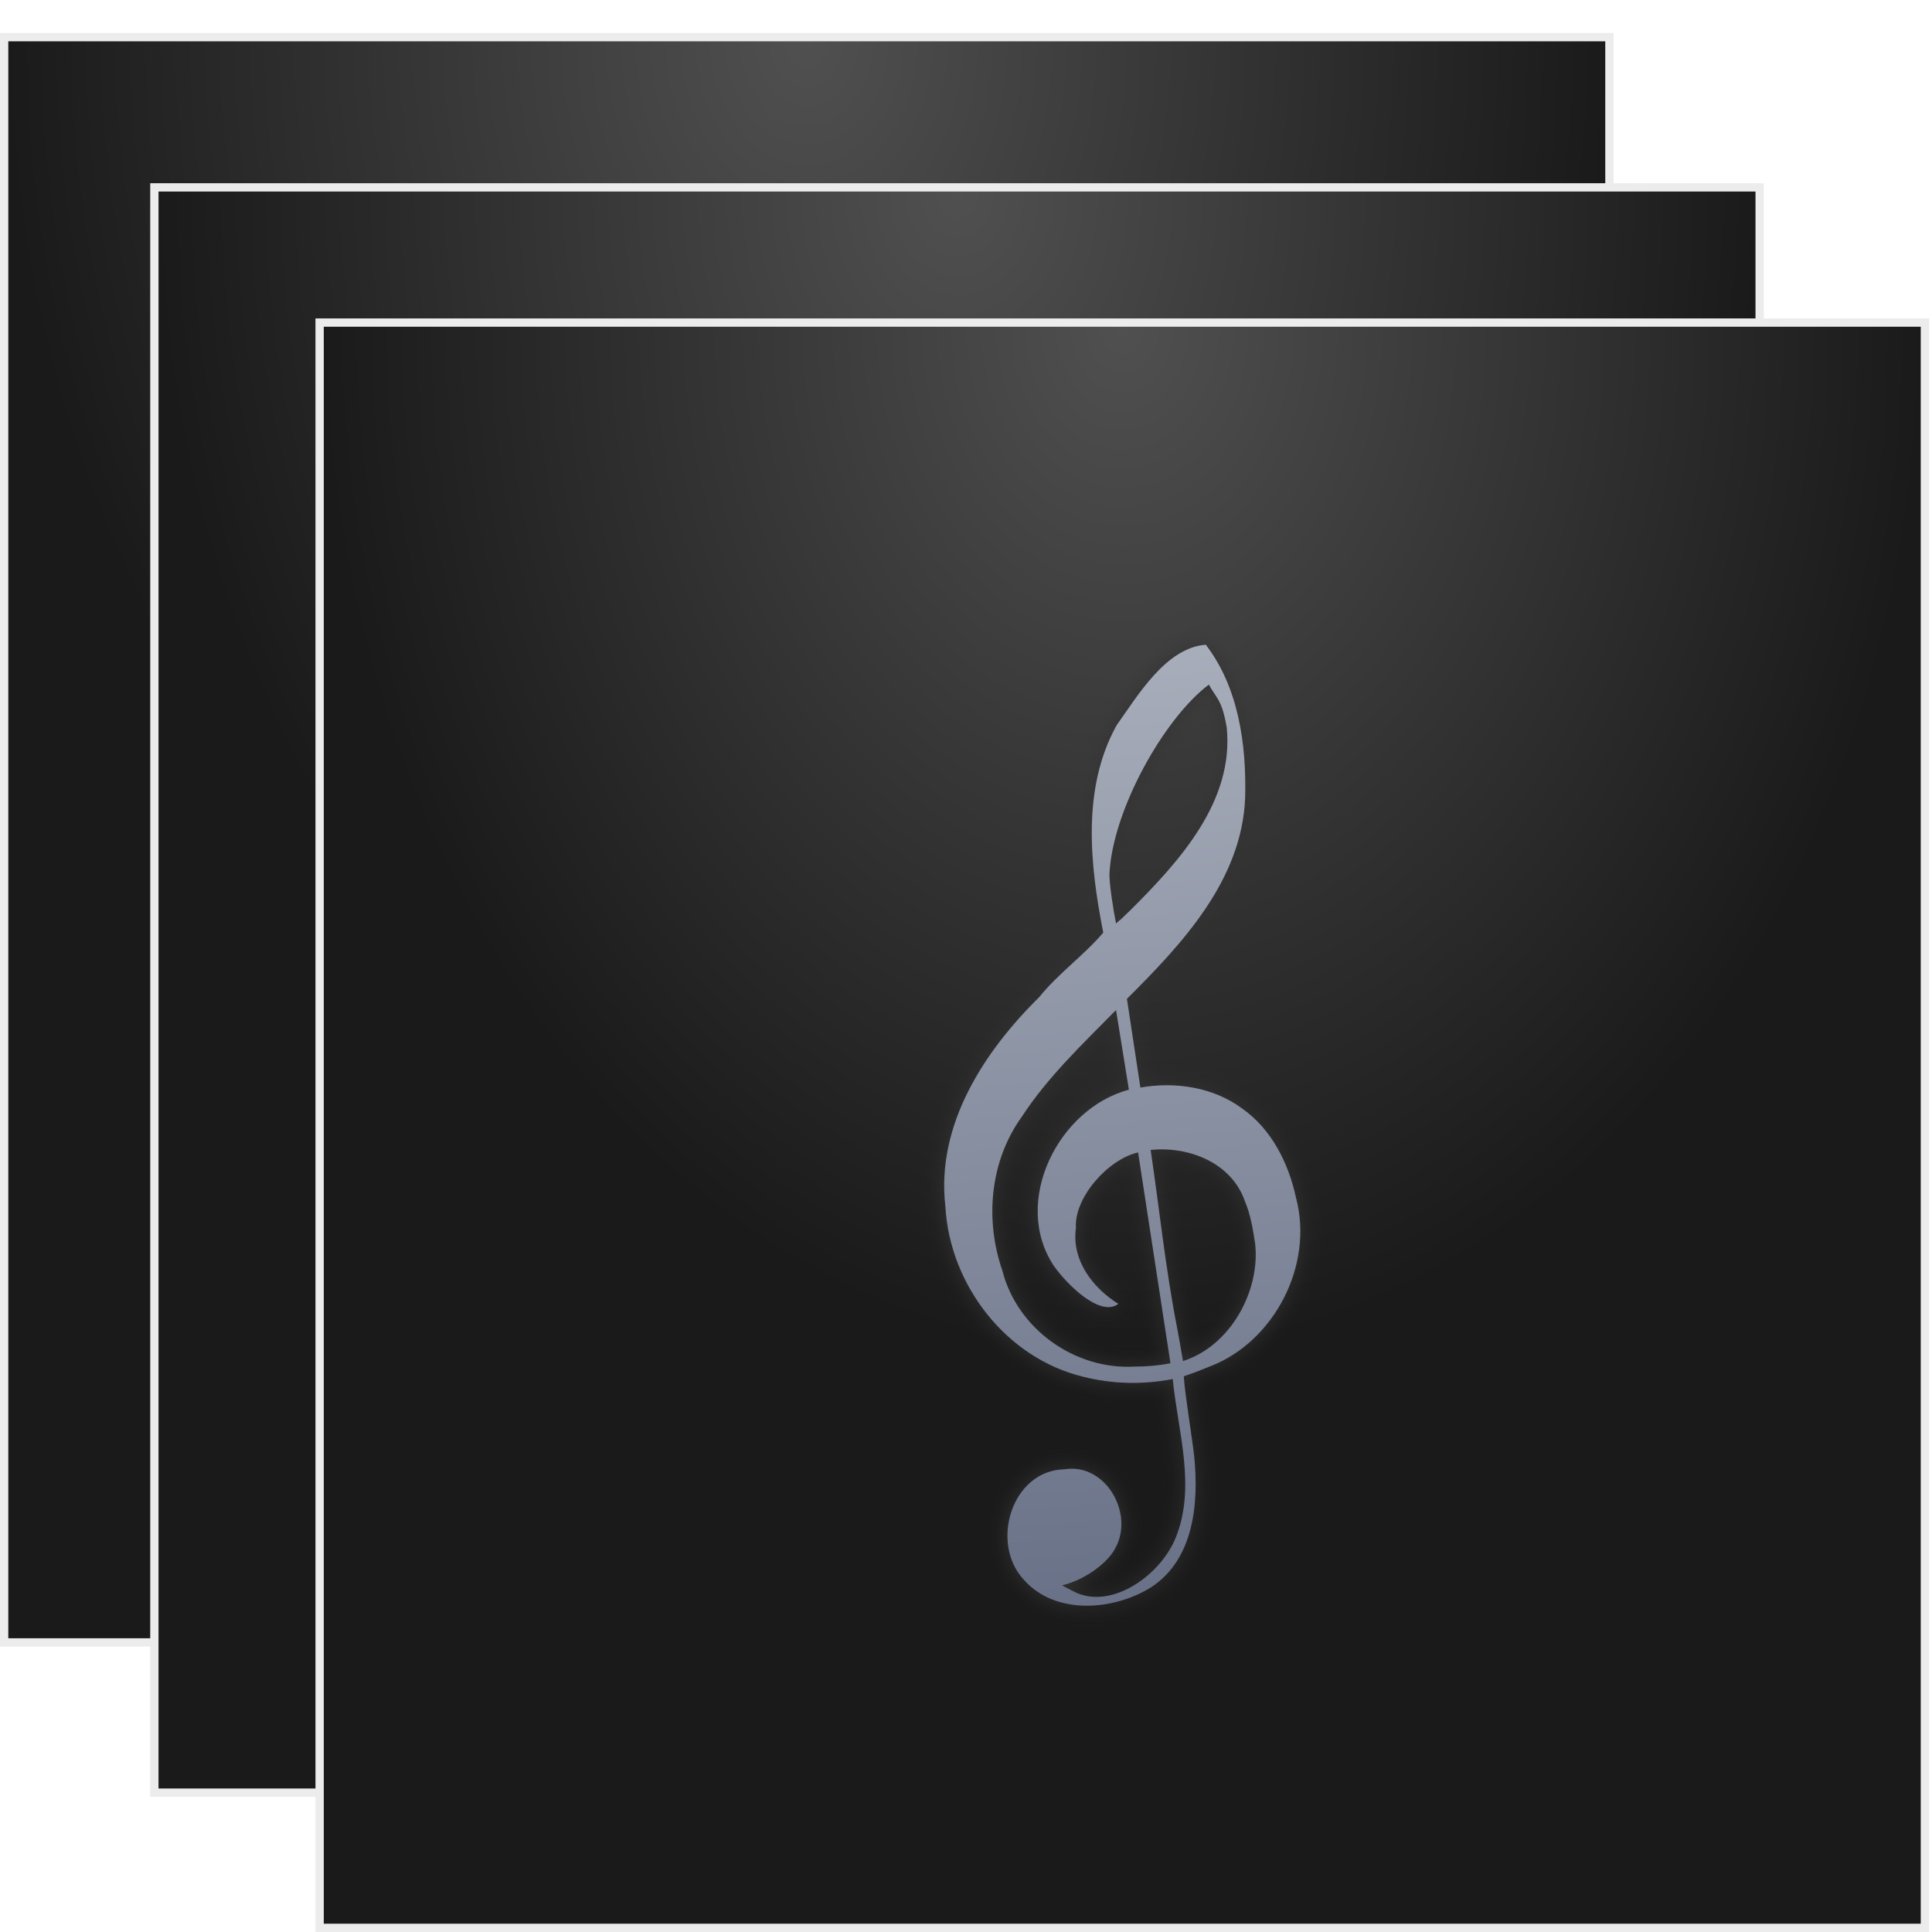
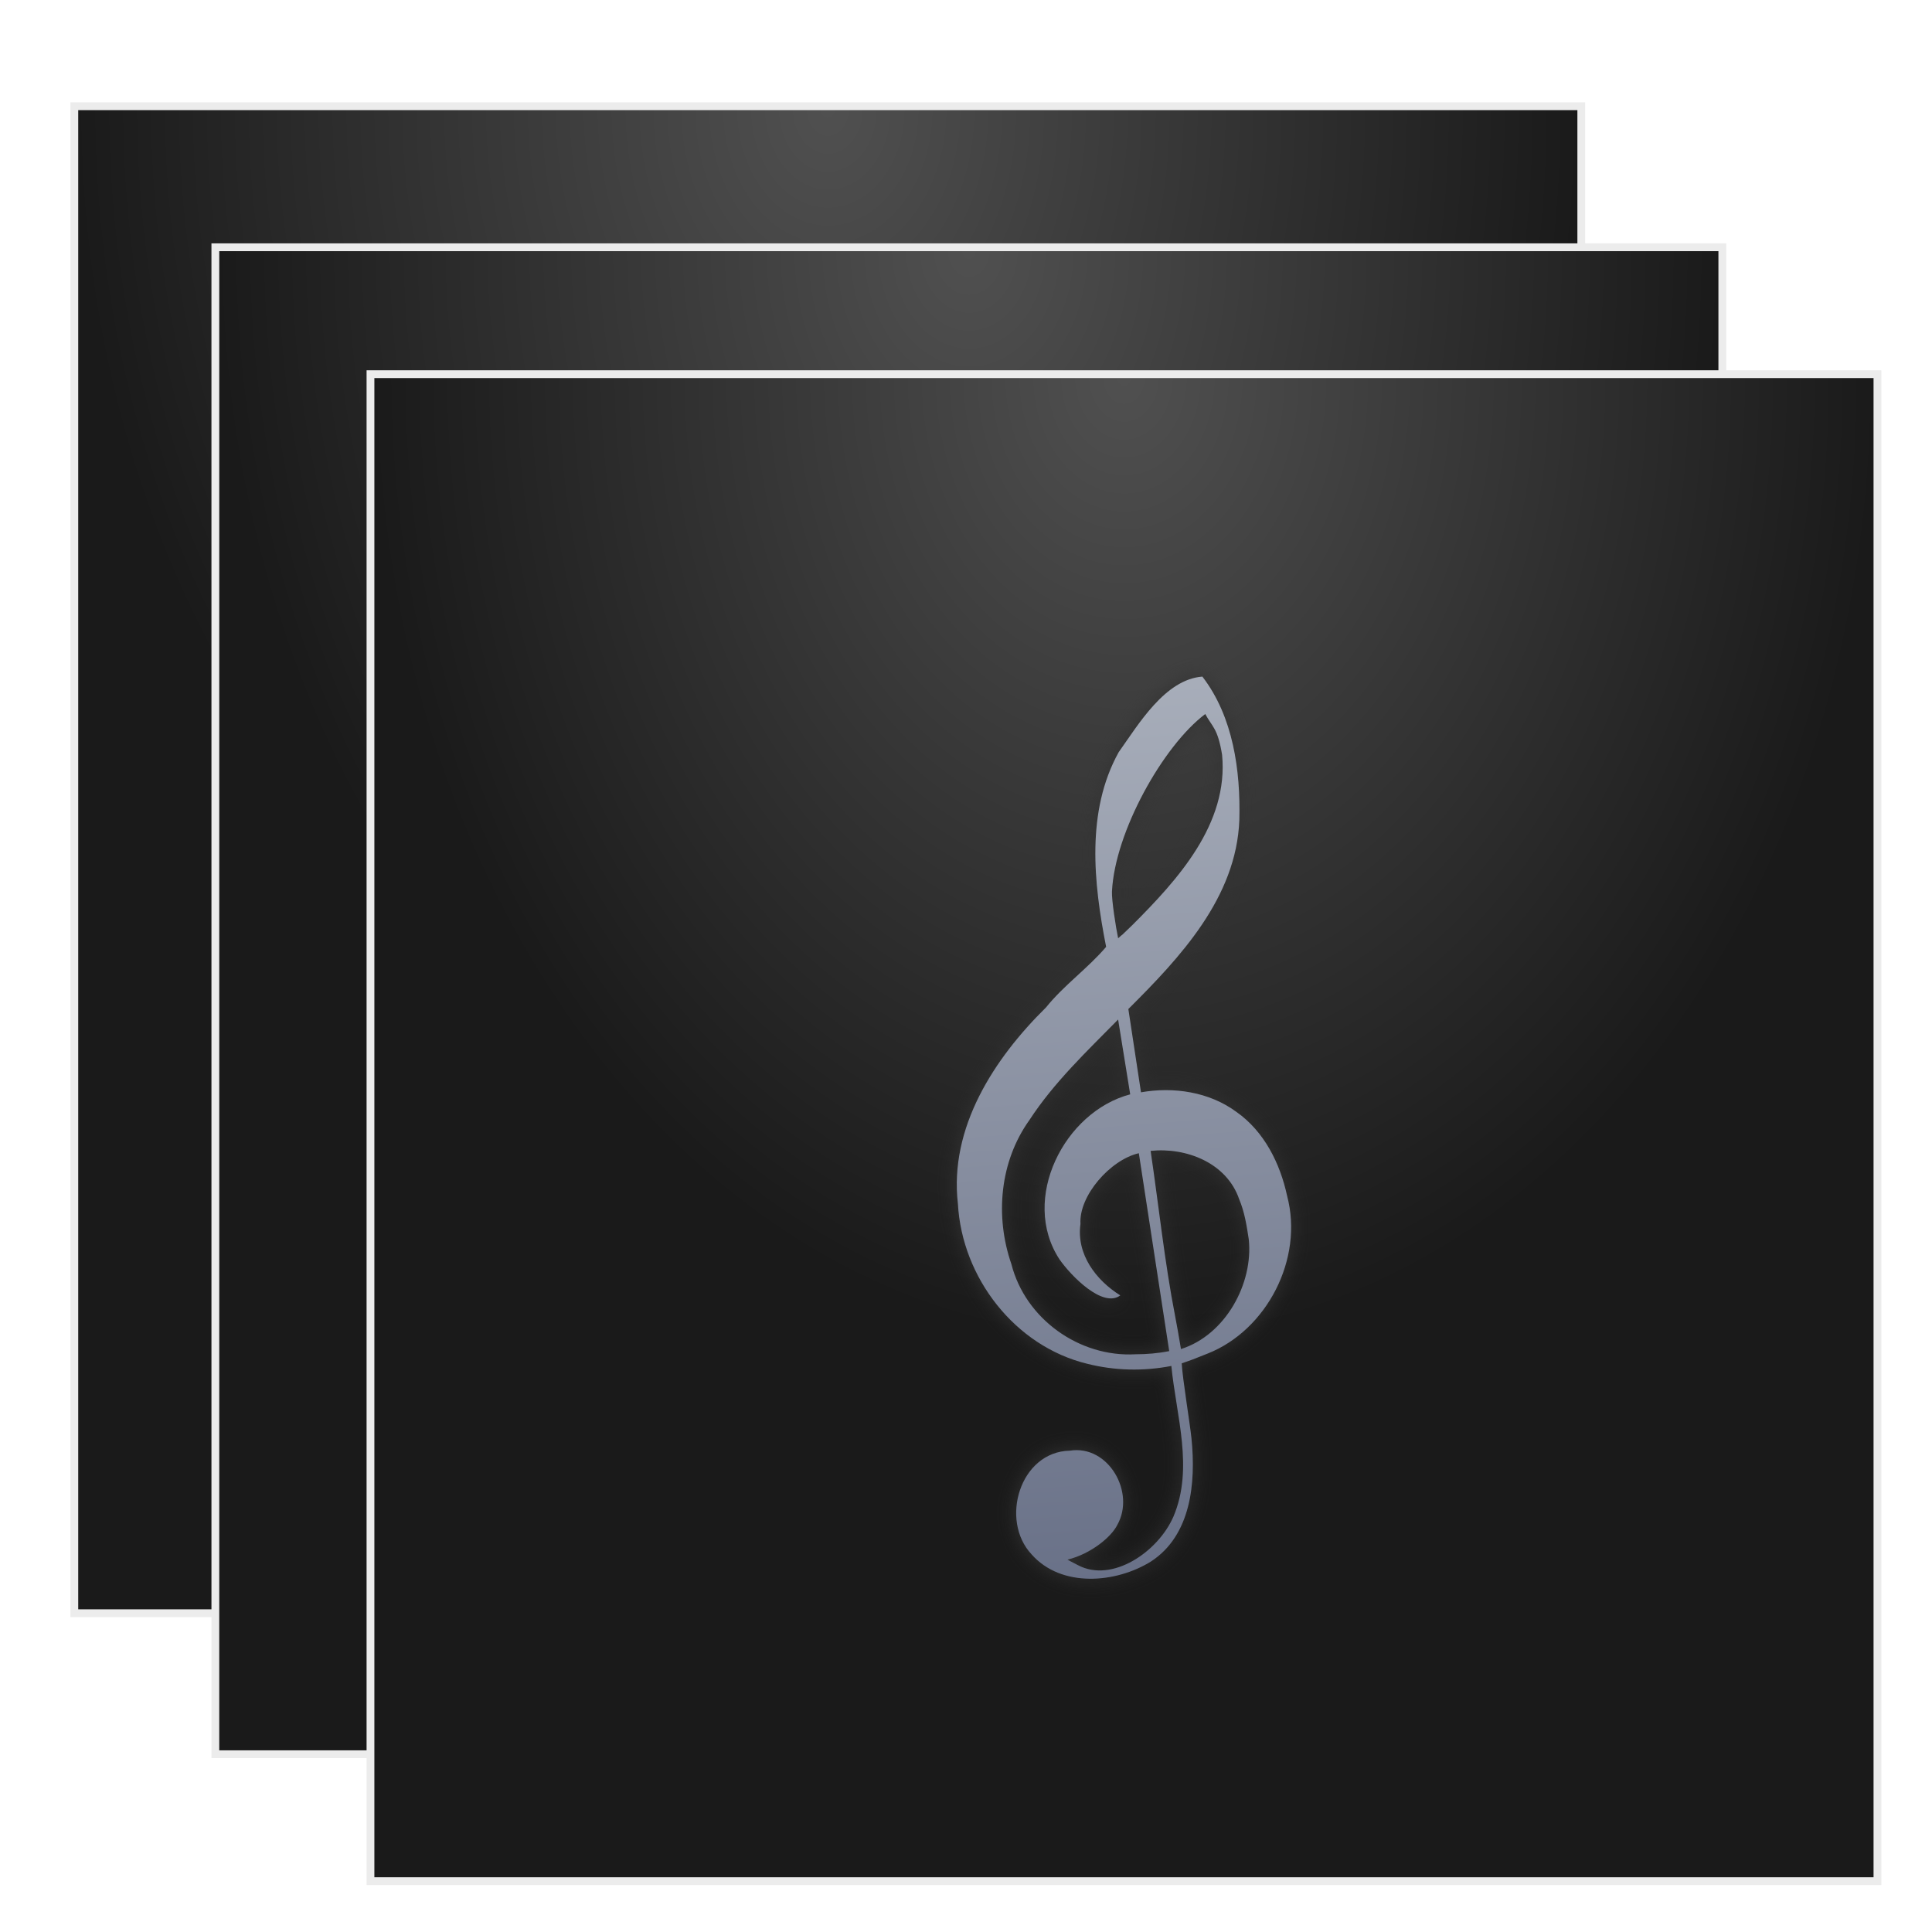
<svg xmlns="http://www.w3.org/2000/svg" xmlns:xlink="http://www.w3.org/1999/xlink" width="64" height="64" id="svg2" version="1.1">
  <defs id="defs4">
    <linearGradient id="linearGradient4844">
      <stop style="stop-color:#e1e1e1;stop-opacity:0.898;" offset="0" id="stop4846" />
      <stop style="stop-color:#bcbcbc;stop-opacity:1;" offset="1" id="stop4848" />
    </linearGradient>
    <filter color-interpolation-filters="sRGB" id="filter7081">
      <feGaussianBlur id="feGaussianBlur7083" stdDeviation="1.041" />
    </filter>
    <linearGradient id="linearGradient6996">
      <stop id="stop6998" offset="0" style="stop-color:#505050;stop-opacity:1;" />
      <stop id="stop7000" offset="1" style="stop-color:#1a1a1a;stop-opacity:1;" />
    </linearGradient>
    <linearGradient id="linearGradient7055">
      <stop id="stop7057" offset="0" style="stop-color:#a9afbb;stop-opacity:1" />
      <stop id="stop7059" offset="1" style="stop-color:#676f86;stop-opacity:1" />
    </linearGradient>
    <radialGradient xlink:href="#linearGradient6996" id="radialGradient5058" gradientUnits="userSpaceOnUse" gradientTransform="matrix(1.035526,-0.00581398,0.00769919,1.331412,3.608468,-91.40334)" cx="-61.071" cy="258.428" fx="-61.071" fy="258.428" r="96.071" />
    <linearGradient xlink:href="#linearGradient7055" id="linearGradient5060" gradientUnits="userSpaceOnUse" gradientTransform="matrix(0.7118574,0,0,0.7154789,-14.1687,98.76255)" x1="-73.506" y1="268.434" x2="-60.065" y2="442.719" />
    <radialGradient xlink:href="#linearGradient6996" id="radialGradient5062" gradientUnits="userSpaceOnUse" gradientTransform="matrix(1.035526,-0.00581398,0.00769919,1.331412,3.608468,-91.40334)" cx="-61.071" cy="258.428" fx="-61.071" fy="258.428" r="96.071" />
    <linearGradient xlink:href="#linearGradient7055" id="linearGradient5064" gradientUnits="userSpaceOnUse" gradientTransform="matrix(0.7118574,0,0,0.7154789,-14.1687,98.76255)" x1="-73.506" y1="268.434" x2="-60.065" y2="442.719" />
    <radialGradient xlink:href="#linearGradient6996" id="radialGradient5066" gradientUnits="userSpaceOnUse" gradientTransform="matrix(1.035526,-0.00581398,0.00769919,1.331412,3.608468,-91.40334)" cx="-61.071" cy="258.428" fx="-61.071" fy="258.428" r="96.071" />
    <linearGradient xlink:href="#linearGradient7055" id="linearGradient5068" gradientUnits="userSpaceOnUse" gradientTransform="matrix(0.7118574,0,0,0.7154789,-14.1687,98.76255)" x1="-73.506" y1="268.434" x2="-60.065" y2="442.719" />
    <linearGradient gradientUnits="userSpaceOnUse" y2="191.694" x2="510.574" y1="165.034" x1="511.136" id="linearGradient5061" xlink:href="#linearGradient5055" />
    <radialGradient r="32" fy="52.429" fx="399.848" cy="52.429" cx="399.848" gradientTransform="matrix(0.6427743,-0.06939753,0.05814497,0.5381484,150.6076,171.6124)" gradientUnits="userSpaceOnUse" id="radialGradient4545" xlink:href="#linearGradient5063" />
    <radialGradient r="32" fy="52.429" fx="399.848" cy="52.429" cx="399.848" gradientTransform="matrix(1.134308,-0.122512,0.1026088,0.9500286,-78.14196,319.0847)" gradientUnits="userSpaceOnUse" id="radialGradient5656" xlink:href="#linearGradient4776" />
    <radialGradient r="32" fy="66.449" fx="407.04" cy="66.449" cx="407.04" gradientTransform="matrix(-0.4923011,0.06425495,0.06592276,0.5045208,262.0171,320.4408)" gradientUnits="userSpaceOnUse" id="radialGradient5556" xlink:href="#linearGradient5511" />
    <radialGradient r="32" fy="66.449" fx="407.04" cy="66.449" cx="407.04" gradientTransform="matrix(0.4923011,0.06425495,-0.06592276,0.5045208,-19.82823,320.4408)" gradientUnits="userSpaceOnUse" id="radialGradient5552" xlink:href="#linearGradient5511" />
    <radialGradient r="32" fy="66.449" fx="407.04" cy="66.449" cx="407.04" gradientTransform="matrix(0.8687383,0.1134501,-0.1163305,0.8907945,-224.6498,274.9469)" gradientUnits="userSpaceOnUse" id="radialGradient5509" xlink:href="#linearGradient5511" />
    <linearGradient y2="524.791" x2="665.714" y1="469.076" x1="666.429" gradientTransform="matrix(0.9991287,0,0,0.7098214,0.3908679,596.7964)" gradientUnits="userSpaceOnUse" id="linearGradient5328" xlink:href="#linearGradient5070" />
    <linearGradient gradientTransform="translate(0,-28)" gradientUnits="userSpaceOnUse" y2="458.791" x2="98.634" y1="623.076" x1="98.434" id="linearGradient5324" xlink:href="#linearGradient5318" />
    <linearGradient gradientTransform="translate(0,-28)" gradientUnits="userSpaceOnUse" y2="475.871" x2="548.651" y1="613.076" x1="555.614" id="linearGradient5316" xlink:href="#linearGradient5310" />
    <linearGradient gradientTransform="translate(-140,-20)" gradientUnits="userSpaceOnUse" y2="444.505" x2="783.537" y1="997.362" x1="782.177" id="linearGradient5308" xlink:href="#linearGradient5302" />
    <linearGradient gradientTransform="translate(-40,-28)" gradientUnits="userSpaceOnUse" y2="474.442" x2="667.243" y1="613.076" x1="658.471" id="linearGradient5268" xlink:href="#linearGradient5262" />
    <linearGradient gradientTransform="translate(0,-28)" gradientUnits="userSpaceOnUse" y2="453.076" x2="131.447" y1="977.362" x1="117.05" id="linearGradient5260" xlink:href="#linearGradient5254" />
    <linearGradient gradientTransform="translate(0,-28)" gradientUnits="userSpaceOnUse" y2="461.648" x2="160.063" y1="621.648" x1="164.149" id="linearGradient5242" xlink:href="#linearGradient5236" />
    <linearGradient y2="524.791" x2="665.714" y1="469.076" x1="666.429" gradientTransform="matrix(0.2763661,0,0,0.7098214,-52.23103,596.7964)" gradientUnits="userSpaceOnUse" id="linearGradient5226" xlink:href="#linearGradient5070" />
    <linearGradient gradientTransform="matrix(1,0,0,0.6875,0,608.4346)" gradientUnits="userSpaceOnUse" y2="524.791" x2="665.714" y1="469.076" x1="666.429" id="linearGradient5076-0" xlink:href="#linearGradient5070" />
    <radialGradient gradientUnits="userSpaceOnUse" gradientTransform="matrix(1,0,0,0.1232909,0,421.5136)" r="530.821" fy="480.791" fx="505.706" cy="480.791" cx="505.706" id="radialGradient5062-9" xlink:href="#linearGradient5056" />
    <radialGradient gradientUnits="userSpaceOnUse" gradientTransform="matrix(0.9983287,0,0,0.7493036,-2.852368,380.558)" r="512.857" fy="-131.049" fx="515.714" cy="-131.049" cx="515.714" id="radialGradient4678" xlink:href="#linearGradient4672" />
    <linearGradient id="linearGradient4672">
      <stop id="stop4674" offset="0" style="stop-color:#dddddd;stop-opacity:1;" />
      <stop id="stop4676" offset="1" style="stop-color:#f9f9f9;stop-opacity:1;" />
    </linearGradient>
    <linearGradient id="linearGradient4776">
      <stop id="stop4778" offset="0" style="stop-color:#595959;stop-opacity:1;" />
      <stop id="stop4780" offset="1" style="stop-color:#434343;stop-opacity:1;" />
    </linearGradient>
    <linearGradient id="linearGradient4786">
      <stop style="stop-color:#595959;stop-opacity:1;" offset="0" id="stop4788" />
      <stop style="stop-color:#333333;stop-opacity:0;" offset="1" id="stop4790" />
    </linearGradient>
    <linearGradient id="linearGradient5056">
      <stop id="stop5058" offset="0" style="stop-color:#393939;stop-opacity:1;" />
      <stop id="stop5060" offset="1" style="stop-color:#393939;stop-opacity:0;" />
    </linearGradient>
    <linearGradient id="linearGradient5070">
      <stop id="stop5072" offset="0" style="stop-color:#ececec;stop-opacity:1;" />
      <stop id="stop5074" offset="1" style="stop-color:#cacaca;stop-opacity:1" />
    </linearGradient>
    <linearGradient id="linearGradient5236">
      <stop id="stop5238" offset="0" style="stop-color:#ffffff;stop-opacity:1;" />
      <stop id="stop5240" offset="1" style="stop-color:#ffffff;stop-opacity:0" />
    </linearGradient>
    <linearGradient id="linearGradient5254">
      <stop id="stop5256" offset="0" style="stop-color:#cccccc;stop-opacity:1;" />
      <stop id="stop5258" offset="1" style="stop-color:#cccccc;stop-opacity:0;" />
    </linearGradient>
    <linearGradient id="linearGradient5262">
      <stop id="stop5264" offset="0" style="stop-color:#ffffff;stop-opacity:1;" />
      <stop id="stop5266" offset="1" style="stop-color:#ffffff;stop-opacity:0;" />
    </linearGradient>
    <linearGradient id="linearGradient5302">
      <stop id="stop5304" offset="0" style="stop-color:#e6e6e6;stop-opacity:1;" />
      <stop id="stop5306" offset="1" style="stop-color:#e6e6e6;stop-opacity:0;" />
    </linearGradient>
    <linearGradient id="linearGradient5310">
      <stop id="stop5312" offset="0" style="stop-color:#1a1a1a;stop-opacity:1;" />
      <stop id="stop5314" offset="1" style="stop-color:#1a1a1a;stop-opacity:0;" />
    </linearGradient>
    <linearGradient id="linearGradient5318">
      <stop id="stop5320" offset="0" style="stop-color:#1a1a1a;stop-opacity:1;" />
      <stop id="stop5322" offset="1" style="stop-color:#1a1a1a;stop-opacity:0;" />
    </linearGradient>
    <linearGradient id="linearGradient5511">
      <stop style="stop-color:#868686;stop-opacity:1" offset="0" id="stop5513" />
      <stop style="stop-color:#666666;stop-opacity:1;" offset="1" id="stop5515" />
    </linearGradient>
    <linearGradient id="linearGradient5055">
      <stop id="stop5057" offset="0" style="stop-color:#599ed4;stop-opacity:1" />
      <stop id="stop5059" offset="1" style="stop-color:#1a4865;stop-opacity:1" />
    </linearGradient>
    <linearGradient id="linearGradient5063">
      <stop style="stop-color:#599ed4;stop-opacity:1" offset="0" id="stop5065" />
      <stop style="stop-color:#1a4865;stop-opacity:1" offset="1" id="stop5067" />
    </linearGradient>
    <linearGradient xlink:href="#linearGradient5055" id="linearGradient6496" gradientUnits="userSpaceOnUse" x1="511.136" y1="165.034" x2="510.574" y2="191.694" gradientTransform="translate(227.0832,658.3772)" />
-     <radialGradient xlink:href="#linearGradient6996" id="radialGradient4041" gradientUnits="userSpaceOnUse" gradientTransform="matrix(1.035526,-0.00581398,0.00769919,1.331412,3.608468,-91.40334)" cx="-61.071" cy="258.428" fx="-61.071" fy="258.428" r="96.071" />
-     <linearGradient xlink:href="#linearGradient7055" id="linearGradient4043" gradientUnits="userSpaceOnUse" gradientTransform="matrix(0.7118574,0,0,0.7154789,-14.1687,98.76255)" x1="-73.506" y1="268.434" x2="-60.065" y2="442.719" />
    <radialGradient xlink:href="#linearGradient6996" id="radialGradient4045" gradientUnits="userSpaceOnUse" gradientTransform="matrix(1.035526,-0.00581398,0.00769919,1.331412,3.608468,-91.40334)" cx="-61.071" cy="258.428" fx="-61.071" fy="258.428" r="96.071" />
    <linearGradient xlink:href="#linearGradient7055" id="linearGradient4047" gradientUnits="userSpaceOnUse" gradientTransform="matrix(0.7118574,0,0,0.7154789,-14.1687,98.76255)" x1="-73.506" y1="268.434" x2="-60.065" y2="442.719" />
    <radialGradient xlink:href="#linearGradient6996" id="radialGradient4049" gradientUnits="userSpaceOnUse" gradientTransform="matrix(1.035526,-0.00581398,0.00769919,1.331412,3.608468,-91.40334)" cx="-61.071" cy="258.428" fx="-61.071" fy="258.428" r="96.071" />
    <linearGradient xlink:href="#linearGradient7055" id="linearGradient4051" gradientUnits="userSpaceOnUse" gradientTransform="matrix(0.7118574,0,0,0.7154789,-14.1687,98.76255)" x1="-73.506" y1="268.434" x2="-60.065" y2="442.719" />
+     <radialGradient xlink:href="#linearGradient6996" id="radialGradient3111" gradientUnits="userSpaceOnUse" gradientTransform="matrix(1.035526,-0.00581398,0.00769919,1.331412,3.608468,-91.40334)" cx="-61.071" cy="258.428" fx="-61.071" fy="258.428" r="96.071" />
+     <linearGradient xlink:href="#linearGradient7055" id="linearGradient3113" gradientUnits="userSpaceOnUse" gradientTransform="matrix(0.7118574,0,0,0.7154789,-14.1687,98.76255)" x1="-73.506" y1="268.434" x2="-60.065" y2="442.719" />
  </defs>
  <g id="layer1" transform="translate(24.77028,-19.0928)">
-     <g id="g4027" transform="matrix(1.041859,0,0,1.041859,1.034988,-3.477044)">
-       <g id="layer1-3" transform="matrix(0.2565191,0,0,0.2565191,15.66992,-41.96824)">
-         <rect style="fill:url(#radialGradient4041);fill-opacity:1;stroke:#ececec;stroke-width:1.028" id="rect6486" width="198.972" height="198.972" x="-157.129" y="252.662" />
-         <path style="fill:#333333;fill-opacity:1;filter:url(#filter7081)" d="m -50.018,310.732 c 0.755,7.754 -5.01,14.029 -10.113,19.101 -2.319,2.225 -0.384,0.368 -1.596,1.474 -0.253,-1.19 -0.741,-4.295 -0.695,-5.234 0.324,-6.681 5.754,-16.338 10.511,-19.9 0.766,1.43 1.398,1.545 1.894,4.559 z m 1.615,40.036 c -3.057,-2.247 -7.07,-2.836 -10.749,-2.195 -0.475,-3.112 -0.949,-6.224 -1.424,-9.335 5.831,-5.777 12.169,-12.48 12.503,-21.179 0.146,-5.536 -0.685,-11.586 -4.164,-16.081 -4.217,0.318 -7.191,5.347 -9.429,8.474 -3.693,6.623 -2.831,14.675 -1.414,21.817 -2.007,2.36 -4.786,4.324 -6.764,6.78 -5.844,5.726 -10.934,13.468 -9.932,22.02 0.455,8.269 6.422,15.959 14.559,17.925 3.09,0.779 6.359,0.856 9.485,0.244 0.545,5.581 2.547,11.483 0.229,16.898 -1.738,3.965 -6.914,7.452 -10.746,5.436 -1.487,-0.782 -0.282,-0.126 -1.186,-0.623 2.653,-0.638 4.96,-2.571 5.605,-3.881 2.078,-3.632 -0.992,-9.026 -5.346,-8.331 -5.61,0.116 -7.913,7.79 -4.305,11.62 3.34,3.771 9.507,3.255 13.468,0.789 4.497,-2.927 5.058,-8.788 4.544,-13.795 -0.172,-1.68 -0.998,-6.622 -1.1,-8.4 1.729,-0.616 0.519,-0.147 2.958,-1.112 6.598,-2.613 10.808,-10.563 8.914,-17.666 -0.789,-3.643 -2.589,-7.227 -5.709,-9.405 z m 1.391,14.279 c 0.531,4.94 -2.613,10.718 -7.637,12.302 -0.338,-1.972 -0.427,-2.507 -0.652,-3.656 -1.196,-6.103 -1.845,-12.371 -2.768,-18.556 4.03,-0.417 8.576,1.347 9.978,5.419 0.605,1.43 0.849,2.968 1.079,4.492 z m -12.771,12.887 c -6.31,0.351 -12.4,-3.956 -13.974,-10.12 -1.858,-5.34 -1.31,-11.484 2.035,-16.133 2.766,-4.221 6.465,-7.7 9.992,-11.267 0.454,2.796 0.908,5.592 1.362,8.388 -7.417,1.94 -12.413,11.72 -7.974,18.48 1.321,1.896 4.902,5.514 6.859,4.053 -2.733,-1.692 -4.969,-4.609 -4.488,-8.003 -0.204,-3.181 3.398,-7.219 6.576,-7.933 1.087,7.116 2.335,15.064 3.422,22.18 -1.253,0.248 -2.533,0.355 -3.81,0.355 z" id="path7063" transform="matrix(1.172065,0,0,1.178028,13.93682,-63.14798)" />
-         <path id="path7045" d="m -44.688,302.903 c 0.885,9.134 -5.872,16.526 -11.854,22.502 -2.718,2.621 -0.45,0.433 -1.871,1.736 -0.297,-1.401 -0.868,-5.059 -0.815,-6.166 0.379,-7.871 6.744,-19.247 12.319,-23.443 0.898,1.685 1.638,1.821 2.22,5.371 z m 1.892,47.163 c -3.583,-2.647 -8.286,-3.341 -12.599,-2.586 -0.556,-3.666 -1.112,-7.332 -1.669,-10.997 6.834,-6.805 14.263,-14.702 14.654,-24.949 0.171,-6.521 -0.803,-13.649 -4.88,-18.943 -4.942,0.375 -8.428,6.299 -11.051,9.982 -4.328,7.803 -3.318,17.288 -1.657,25.701 -2.353,2.781 -5.609,5.094 -7.928,7.988 -6.849,6.745 -12.815,15.866 -11.641,25.94 0.533,9.741 7.527,18.8 17.065,21.117 3.621,0.918 7.453,1.009 11.117,0.287 0.639,6.574 2.986,13.527 0.269,19.906 -2.037,4.671 -8.103,8.779 -12.594,6.404 -1.742,-0.921 -0.33,-0.148 -1.39,-0.734 3.11,-0.752 5.813,-3.028 6.57,-4.572 2.435,-4.278 -1.162,-10.633 -6.266,-9.814 -6.576,0.137 -9.275,9.177 -5.045,13.688 3.915,4.442 11.142,3.834 15.785,0.929 5.27,-3.448 5.928,-10.352 5.326,-16.251 -0.202,-1.979 -1.17,-7.801 -1.289,-9.896 2.027,-0.726 0.608,-0.173 3.467,-1.31 7.733,-3.078 12.667,-12.443 10.448,-20.811 -0.925,-4.292 -3.034,-8.513 -6.691,-11.079 z m 1.631,16.821 c 0.622,5.819 -3.063,12.626 -8.951,14.492 -0.396,-2.323 -0.501,-2.953 -0.764,-4.307 -1.402,-7.19 -2.163,-14.573 -3.244,-21.86 4.724,-0.491 10.051,1.587 11.694,6.383 0.709,1.684 0.995,3.497 1.265,5.292 z m -14.968,15.181 c -7.396,0.413 -14.534,-4.66 -16.379,-11.922 -2.177,-6.291 -1.536,-13.529 2.386,-19.005 3.242,-4.973 7.577,-9.07 11.711,-13.273 0.532,3.294 1.064,6.588 1.596,9.881 -8.694,2.285 -14.548,13.806 -9.346,21.77 1.548,2.233 5.746,6.496 8.039,4.774 -3.203,-1.994 -5.824,-5.43 -5.26,-9.427 -0.239,-3.747 3.982,-8.504 7.707,-9.345 1.274,8.383 2.736,17.746 4.011,26.129 -1.469,0.292 -2.968,0.418 -4.465,0.418 z" style="fill:url(#linearGradient4043);fill-opacity:1" />
-       </g>
-       <g transform="matrix(0.2565191,0,0,0.2565191,20.44642,-37.19173)" id="g4218">
-         <rect y="252.662" x="-157.129" height="198.972" width="198.972" id="rect4220" style="fill:url(#radialGradient4045);fill-opacity:1;stroke:#ececec;stroke-width:1.028" />
-         <path transform="matrix(1.172065,0,0,1.178028,13.93682,-63.14798)" id="path4222" d="m -50.018,310.732 c 0.755,7.754 -5.01,14.029 -10.113,19.101 -2.319,2.225 -0.384,0.368 -1.596,1.474 -0.253,-1.19 -0.741,-4.295 -0.695,-5.234 0.324,-6.681 5.754,-16.338 10.511,-19.9 0.766,1.43 1.398,1.545 1.894,4.559 z m 1.615,40.036 c -3.057,-2.247 -7.07,-2.836 -10.749,-2.195 -0.475,-3.112 -0.949,-6.224 -1.424,-9.335 5.831,-5.777 12.169,-12.48 12.503,-21.179 0.146,-5.536 -0.685,-11.586 -4.164,-16.081 -4.217,0.318 -7.191,5.347 -9.429,8.474 -3.693,6.623 -2.831,14.675 -1.414,21.817 -2.007,2.36 -4.786,4.324 -6.764,6.78 -5.844,5.726 -10.934,13.468 -9.932,22.02 0.455,8.269 6.422,15.959 14.559,17.925 3.09,0.779 6.359,0.856 9.485,0.244 0.545,5.581 2.547,11.483 0.229,16.898 -1.738,3.965 -6.914,7.452 -10.746,5.436 -1.487,-0.782 -0.282,-0.126 -1.186,-0.623 2.653,-0.638 4.96,-2.571 5.605,-3.881 2.078,-3.632 -0.992,-9.026 -5.346,-8.331 -5.61,0.116 -7.913,7.79 -4.305,11.62 3.34,3.771 9.507,3.255 13.468,0.789 4.497,-2.927 5.058,-8.788 4.544,-13.795 -0.172,-1.68 -0.998,-6.622 -1.1,-8.4 1.729,-0.616 0.519,-0.147 2.958,-1.112 6.598,-2.613 10.808,-10.563 8.914,-17.666 -0.789,-3.643 -2.589,-7.227 -5.709,-9.405 z m 1.391,14.279 c 0.531,4.94 -2.613,10.718 -7.637,12.302 -0.338,-1.972 -0.427,-2.507 -0.652,-3.656 -1.196,-6.103 -1.845,-12.371 -2.768,-18.556 4.03,-0.417 8.576,1.347 9.978,5.419 0.605,1.43 0.849,2.968 1.079,4.492 z m -12.771,12.887 c -6.31,0.351 -12.4,-3.956 -13.974,-10.12 -1.858,-5.34 -1.31,-11.484 2.035,-16.133 2.766,-4.221 6.465,-7.7 9.992,-11.267 0.454,2.796 0.908,5.592 1.362,8.388 -7.417,1.94 -12.413,11.72 -7.974,18.48 1.321,1.896 4.902,5.514 6.859,4.053 -2.733,-1.692 -4.969,-4.609 -4.488,-8.003 -0.204,-3.181 3.398,-7.219 6.576,-7.933 1.087,7.116 2.335,15.064 3.422,22.18 -1.253,0.248 -2.533,0.355 -3.81,0.355 z" style="fill:#333333;fill-opacity:1;filter:url(#filter7081)" />
-         <path style="fill:url(#linearGradient4047);fill-opacity:1" d="m -44.688,302.903 c 0.885,9.134 -5.872,16.526 -11.854,22.502 -2.718,2.621 -0.45,0.433 -1.871,1.736 -0.297,-1.401 -0.868,-5.059 -0.815,-6.166 0.379,-7.871 6.744,-19.247 12.319,-23.443 0.898,1.685 1.638,1.821 2.22,5.371 z m 1.892,47.163 c -3.583,-2.647 -8.286,-3.341 -12.599,-2.586 -0.556,-3.666 -1.112,-7.332 -1.669,-10.997 6.834,-6.805 14.263,-14.702 14.654,-24.949 0.171,-6.521 -0.803,-13.649 -4.88,-18.943 -4.942,0.375 -8.428,6.299 -11.051,9.982 -4.328,7.803 -3.318,17.288 -1.657,25.701 -2.353,2.781 -5.609,5.094 -7.928,7.988 -6.849,6.745 -12.815,15.866 -11.641,25.94 0.533,9.741 7.527,18.8 17.065,21.117 3.621,0.918 7.453,1.009 11.117,0.287 0.639,6.574 2.986,13.527 0.269,19.906 -2.037,4.671 -8.103,8.779 -12.594,6.404 -1.742,-0.921 -0.33,-0.148 -1.39,-0.734 3.11,-0.752 5.813,-3.028 6.57,-4.572 2.435,-4.278 -1.162,-10.633 -6.266,-9.814 -6.576,0.137 -9.275,9.177 -5.045,13.688 3.915,4.442 11.142,3.834 15.785,0.929 5.27,-3.448 5.928,-10.352 5.326,-16.251 -0.202,-1.979 -1.17,-7.801 -1.289,-9.896 2.027,-0.726 0.608,-0.173 3.467,-1.31 7.733,-3.078 12.667,-12.443 10.448,-20.811 -0.925,-4.292 -3.034,-8.513 -6.691,-11.079 z m 1.631,16.821 c 0.622,5.819 -3.063,12.626 -8.951,14.492 -0.396,-2.323 -0.501,-2.953 -0.764,-4.307 -1.402,-7.19 -2.163,-14.573 -3.244,-21.86 4.724,-0.491 10.051,1.587 11.694,6.383 0.709,1.684 0.995,3.497 1.265,5.292 z m -14.968,15.181 c -7.396,0.413 -14.534,-4.66 -16.379,-11.922 -2.177,-6.291 -1.536,-13.529 2.386,-19.005 3.242,-4.973 7.577,-9.07 11.711,-13.273 0.532,3.294 1.064,6.588 1.596,9.881 -8.694,2.285 -14.548,13.806 -9.346,21.77 1.548,2.233 5.746,6.496 8.039,4.774 -3.203,-1.994 -5.824,-5.43 -5.26,-9.427 -0.239,-3.747 3.982,-8.504 7.707,-9.345 1.274,8.383 2.736,17.746 4.011,26.129 -1.469,0.292 -2.968,0.418 -4.465,0.418 z" id="path4224" />
-       </g>
-       <g id="g4230" transform="matrix(0.2565191,0,0,0.2565191,25.70058,-32.89287)">
-         <rect style="fill:url(#radialGradient4049);fill-opacity:1;stroke:#ececec;stroke-width:1.028" id="rect4232" width="198.972" height="198.972" x="-157.129" y="252.662" />
-         <path style="fill:#333333;fill-opacity:1;filter:url(#filter7081)" d="m -50.018,310.732 c 0.755,7.754 -5.01,14.029 -10.113,19.101 -2.319,2.225 -0.384,0.368 -1.596,1.474 -0.253,-1.19 -0.741,-4.295 -0.695,-5.234 0.324,-6.681 5.754,-16.338 10.511,-19.9 0.766,1.43 1.398,1.545 1.894,4.559 z m 1.615,40.036 c -3.057,-2.247 -7.07,-2.836 -10.749,-2.195 -0.475,-3.112 -0.949,-6.224 -1.424,-9.335 5.831,-5.777 12.169,-12.48 12.503,-21.179 0.146,-5.536 -0.685,-11.586 -4.164,-16.081 -4.217,0.318 -7.191,5.347 -9.429,8.474 -3.693,6.623 -2.831,14.675 -1.414,21.817 -2.007,2.36 -4.786,4.324 -6.764,6.78 -5.844,5.726 -10.934,13.468 -9.932,22.02 0.455,8.269 6.422,15.959 14.559,17.925 3.09,0.779 6.359,0.856 9.485,0.244 0.545,5.581 2.547,11.483 0.229,16.898 -1.738,3.965 -6.914,7.452 -10.746,5.436 -1.487,-0.782 -0.282,-0.126 -1.186,-0.623 2.653,-0.638 4.96,-2.571 5.605,-3.881 2.078,-3.632 -0.992,-9.026 -5.346,-8.331 -5.61,0.116 -7.913,7.79 -4.305,11.62 3.34,3.771 9.507,3.255 13.468,0.789 4.497,-2.927 5.058,-8.788 4.544,-13.795 -0.172,-1.68 -0.998,-6.622 -1.1,-8.4 1.729,-0.616 0.519,-0.147 2.958,-1.112 6.598,-2.613 10.808,-10.563 8.914,-17.666 -0.789,-3.643 -2.589,-7.227 -5.709,-9.405 z m 1.391,14.279 c 0.531,4.94 -2.613,10.718 -7.637,12.302 -0.338,-1.972 -0.427,-2.507 -0.652,-3.656 -1.196,-6.103 -1.845,-12.371 -2.768,-18.556 4.03,-0.417 8.576,1.347 9.978,5.419 0.605,1.43 0.849,2.968 1.079,4.492 z m -12.771,12.887 c -6.31,0.351 -12.4,-3.956 -13.974,-10.12 -1.858,-5.34 -1.31,-11.484 2.035,-16.133 2.766,-4.221 6.465,-7.7 9.992,-11.267 0.454,2.796 0.908,5.592 1.362,8.388 -7.417,1.94 -12.413,11.72 -7.974,18.48 1.321,1.896 4.902,5.514 6.859,4.053 -2.733,-1.692 -4.969,-4.609 -4.488,-8.003 -0.204,-3.181 3.398,-7.219 6.576,-7.933 1.087,7.116 2.335,15.064 3.422,22.18 -1.253,0.248 -2.533,0.355 -3.81,0.355 z" id="path4234" transform="matrix(1.172065,0,0,1.178028,13.93682,-63.14798)" />
-         <path id="path4236" d="m -44.688,302.903 c 0.885,9.134 -5.872,16.526 -11.854,22.502 -2.718,2.621 -0.45,0.433 -1.871,1.736 -0.297,-1.401 -0.868,-5.059 -0.815,-6.166 0.379,-7.871 6.744,-19.247 12.319,-23.443 0.898,1.685 1.638,1.821 2.22,5.371 z m 1.892,47.163 c -3.583,-2.647 -8.286,-3.341 -12.599,-2.586 -0.556,-3.666 -1.112,-7.332 -1.669,-10.997 6.834,-6.805 14.263,-14.702 14.654,-24.949 0.171,-6.521 -0.803,-13.649 -4.88,-18.943 -4.942,0.375 -8.428,6.299 -11.051,9.982 -4.328,7.803 -3.318,17.288 -1.657,25.701 -2.353,2.781 -5.609,5.094 -7.928,7.988 -6.849,6.745 -12.815,15.866 -11.641,25.94 0.533,9.741 7.527,18.8 17.065,21.117 3.621,0.918 7.453,1.009 11.117,0.287 0.639,6.574 2.986,13.527 0.269,19.906 -2.037,4.671 -8.103,8.779 -12.594,6.404 -1.742,-0.921 -0.33,-0.148 -1.39,-0.734 3.11,-0.752 5.813,-3.028 6.57,-4.572 2.435,-4.278 -1.162,-10.633 -6.266,-9.814 -6.576,0.137 -9.275,9.177 -5.045,13.688 3.915,4.442 11.142,3.834 15.785,0.929 5.27,-3.448 5.928,-10.352 5.326,-16.251 -0.202,-1.979 -1.17,-7.801 -1.289,-9.896 2.027,-0.726 0.608,-0.173 3.467,-1.31 7.733,-3.078 12.667,-12.443 10.448,-20.811 -0.925,-4.292 -3.034,-8.513 -6.691,-11.079 z m 1.631,16.821 c 0.622,5.819 -3.063,12.626 -8.951,14.492 -0.396,-2.323 -0.501,-2.953 -0.764,-4.307 -1.402,-7.19 -2.163,-14.573 -3.244,-21.86 4.724,-0.491 10.051,1.587 11.694,6.383 0.709,1.684 0.995,3.497 1.265,5.292 z m -14.968,15.181 c -7.396,0.413 -14.534,-4.66 -16.379,-11.922 -2.177,-6.291 -1.536,-13.529 2.386,-19.005 3.242,-4.973 7.577,-9.07 11.711,-13.273 0.532,3.294 1.064,6.588 1.596,9.881 -8.694,2.285 -14.548,13.806 -9.346,21.77 1.548,2.233 5.746,6.496 8.039,4.774 -3.203,-1.994 -5.824,-5.43 -5.26,-9.427 -0.239,-3.747 3.982,-8.504 7.707,-9.345 1.274,8.383 2.736,17.746 4.011,26.129 -1.469,0.292 -2.968,0.418 -4.465,0.418 z" style="fill:url(#linearGradient4051);fill-opacity:1" />
-       </g>
+     <g transform="matrix(0.2508916,0,0,0.2508916,17.114,-40.77892)" id="layer1-3">
+       <rect y="252.662" x="-157.129" height="198.972" width="198.972" id="rect6486" style="fill:url(#radialGradient3111);fill-opacity:1;stroke:#ececec;stroke-width:1.028" />
+       <path transform="matrix(1.172065,0,0,1.178028,13.93682,-63.14798)" id="path7063" d="m -50.018,310.732 c 0.755,7.754 -5.01,14.029 -10.113,19.101 -2.319,2.225 -0.384,0.368 -1.596,1.474 -0.253,-1.19 -0.741,-4.295 -0.695,-5.234 0.324,-6.681 5.754,-16.338 10.511,-19.9 0.766,1.43 1.398,1.545 1.894,4.559 z m 1.615,40.036 c -3.057,-2.247 -7.07,-2.836 -10.749,-2.195 -0.475,-3.112 -0.949,-6.224 -1.424,-9.335 5.831,-5.777 12.169,-12.48 12.503,-21.179 0.146,-5.536 -0.685,-11.586 -4.164,-16.081 -4.217,0.318 -7.191,5.347 -9.429,8.474 -3.693,6.623 -2.831,14.675 -1.414,21.817 -2.007,2.36 -4.786,4.324 -6.764,6.78 -5.844,5.726 -10.934,13.468 -9.932,22.02 0.455,8.269 6.422,15.959 14.559,17.925 3.09,0.779 6.359,0.856 9.485,0.244 0.545,5.581 2.547,11.483 0.229,16.898 -1.738,3.965 -6.914,7.452 -10.746,5.436 -1.487,-0.782 -0.282,-0.126 -1.186,-0.623 2.653,-0.638 4.96,-2.571 5.605,-3.881 2.078,-3.632 -0.992,-9.026 -5.346,-8.331 -5.61,0.116 -7.913,7.79 -4.305,11.62 3.34,3.771 9.507,3.255 13.468,0.789 4.497,-2.927 5.058,-8.788 4.544,-13.795 -0.172,-1.68 -0.998,-6.622 -1.1,-8.4 1.729,-0.616 0.519,-0.147 2.958,-1.112 6.598,-2.613 10.808,-10.563 8.914,-17.666 -0.789,-3.643 -2.589,-7.227 -5.709,-9.405 z m 1.391,14.279 c 0.531,4.94 -2.613,10.718 -7.637,12.302 -0.338,-1.972 -0.427,-2.507 -0.652,-3.656 -1.196,-6.103 -1.845,-12.371 -2.768,-18.556 4.03,-0.417 8.576,1.347 9.978,5.419 0.605,1.43 0.849,2.968 1.079,4.492 z m -12.771,12.887 c -6.31,0.351 -12.4,-3.956 -13.974,-10.12 -1.858,-5.34 -1.31,-11.484 2.035,-16.133 2.766,-4.221 6.465,-7.7 9.992,-11.267 0.454,2.796 0.908,5.592 1.362,8.388 -7.417,1.94 -12.413,11.72 -7.974,18.48 1.321,1.896 4.902,5.514 6.859,4.053 -2.733,-1.692 -4.969,-4.609 -4.488,-8.003 -0.204,-3.181 3.398,-7.219 6.576,-7.933 1.087,7.116 2.335,15.064 3.422,22.18 -1.253,0.248 -2.533,0.355 -3.81,0.355 z" style="fill:#333333;fill-opacity:1;filter:url(#filter7081)" />
+       <path style="fill:url(#linearGradient3113);fill-opacity:1" d="m -44.688,302.903 c 0.885,9.134 -5.872,16.526 -11.854,22.502 -2.718,2.621 -0.45,0.433 -1.871,1.736 -0.297,-1.401 -0.868,-5.059 -0.815,-6.166 0.379,-7.871 6.744,-19.247 12.319,-23.443 0.898,1.685 1.638,1.821 2.22,5.371 z m 1.892,47.163 c -3.583,-2.647 -8.286,-3.341 -12.599,-2.586 -0.556,-3.666 -1.112,-7.332 -1.669,-10.997 6.834,-6.805 14.263,-14.702 14.654,-24.949 0.171,-6.521 -0.803,-13.649 -4.88,-18.943 -4.942,0.375 -8.428,6.299 -11.051,9.982 -4.328,7.803 -3.318,17.288 -1.657,25.701 -2.353,2.781 -5.609,5.094 -7.928,7.988 -6.849,6.745 -12.815,15.866 -11.641,25.94 0.533,9.741 7.527,18.8 17.065,21.117 3.621,0.918 7.453,1.009 11.117,0.287 0.639,6.574 2.986,13.527 0.269,19.906 -2.037,4.671 -8.103,8.779 -12.594,6.404 -1.742,-0.921 -0.33,-0.148 -1.39,-0.734 3.11,-0.752 5.813,-3.028 6.57,-4.572 2.435,-4.278 -1.162,-10.633 -6.266,-9.814 -6.576,0.137 -9.275,9.177 -5.045,13.688 3.915,4.442 11.142,3.834 15.785,0.929 5.27,-3.448 5.928,-10.352 5.326,-16.251 -0.202,-1.979 -1.17,-7.801 -1.289,-9.896 2.027,-0.726 0.608,-0.173 3.467,-1.31 7.733,-3.078 12.667,-12.443 10.448,-20.811 -0.925,-4.292 -3.034,-8.513 -6.691,-11.079 z m 1.631,16.821 c 0.622,5.819 -3.063,12.626 -8.951,14.492 -0.396,-2.323 -0.501,-2.953 -0.764,-4.307 -1.402,-7.19 -2.163,-14.573 -3.244,-21.86 4.724,-0.491 10.051,1.587 11.694,6.383 0.709,1.684 0.995,3.497 1.265,5.292 z m -14.968,15.181 c -7.396,0.413 -14.534,-4.66 -16.379,-11.922 -2.177,-6.291 -1.536,-13.529 2.386,-19.005 3.242,-4.973 7.577,-9.07 11.711,-13.273 0.532,3.294 1.064,6.588 1.596,9.881 -8.694,2.285 -14.548,13.806 -9.346,21.77 1.548,2.233 5.746,6.496 8.039,4.774 -3.203,-1.994 -5.824,-5.43 -5.26,-9.427 -0.239,-3.747 3.982,-8.504 7.707,-9.345 1.274,8.383 2.736,17.746 4.011,26.129 -1.469,0.292 -2.968,0.418 -4.465,0.418 z" id="path7045" />
+     </g>
+     <g id="g4218" transform="matrix(0.2508916,0,0,0.2508916,21.78572,-36.1072)">
+       <rect style="fill:url(#radialGradient4045);fill-opacity:1;stroke:#ececec;stroke-width:1.028" id="rect4220" width="198.972" height="198.972" x="-157.129" y="252.662" />
+       <path style="fill:#333333;fill-opacity:1;filter:url(#filter7081)" d="m -50.018,310.732 c 0.755,7.754 -5.01,14.029 -10.113,19.101 -2.319,2.225 -0.384,0.368 -1.596,1.474 -0.253,-1.19 -0.741,-4.295 -0.695,-5.234 0.324,-6.681 5.754,-16.338 10.511,-19.9 0.766,1.43 1.398,1.545 1.894,4.559 z m 1.615,40.036 c -3.057,-2.247 -7.07,-2.836 -10.749,-2.195 -0.475,-3.112 -0.949,-6.224 -1.424,-9.335 5.831,-5.777 12.169,-12.48 12.503,-21.179 0.146,-5.536 -0.685,-11.586 -4.164,-16.081 -4.217,0.318 -7.191,5.347 -9.429,8.474 -3.693,6.623 -2.831,14.675 -1.414,21.817 -2.007,2.36 -4.786,4.324 -6.764,6.78 -5.844,5.726 -10.934,13.468 -9.932,22.02 0.455,8.269 6.422,15.959 14.559,17.925 3.09,0.779 6.359,0.856 9.485,0.244 0.545,5.581 2.547,11.483 0.229,16.898 -1.738,3.965 -6.914,7.452 -10.746,5.436 -1.487,-0.782 -0.282,-0.126 -1.186,-0.623 2.653,-0.638 4.96,-2.571 5.605,-3.881 2.078,-3.632 -0.992,-9.026 -5.346,-8.331 -5.61,0.116 -7.913,7.79 -4.305,11.62 3.34,3.771 9.507,3.255 13.468,0.789 4.497,-2.927 5.058,-8.788 4.544,-13.795 -0.172,-1.68 -0.998,-6.622 -1.1,-8.4 1.729,-0.616 0.519,-0.147 2.958,-1.112 6.598,-2.613 10.808,-10.563 8.914,-17.666 -0.789,-3.643 -2.589,-7.227 -5.709,-9.405 z m 1.391,14.279 c 0.531,4.94 -2.613,10.718 -7.637,12.302 -0.338,-1.972 -0.427,-2.507 -0.652,-3.656 -1.196,-6.103 -1.845,-12.371 -2.768,-18.556 4.03,-0.417 8.576,1.347 9.978,5.419 0.605,1.43 0.849,2.968 1.079,4.492 z m -12.771,12.887 c -6.31,0.351 -12.4,-3.956 -13.974,-10.12 -1.858,-5.34 -1.31,-11.484 2.035,-16.133 2.766,-4.221 6.465,-7.7 9.992,-11.267 0.454,2.796 0.908,5.592 1.362,8.388 -7.417,1.94 -12.413,11.72 -7.974,18.48 1.321,1.896 4.902,5.514 6.859,4.053 -2.733,-1.692 -4.969,-4.609 -4.488,-8.003 -0.204,-3.181 3.398,-7.219 6.576,-7.933 1.087,7.116 2.335,15.064 3.422,22.18 -1.253,0.248 -2.533,0.355 -3.81,0.355 z" id="path4222" transform="matrix(1.172065,0,0,1.178028,13.93682,-63.14798)" />
+       <path id="path4224" d="m -44.688,302.903 c 0.885,9.134 -5.872,16.526 -11.854,22.502 -2.718,2.621 -0.45,0.433 -1.871,1.736 -0.297,-1.401 -0.868,-5.059 -0.815,-6.166 0.379,-7.871 6.744,-19.247 12.319,-23.443 0.898,1.685 1.638,1.821 2.22,5.371 z m 1.892,47.163 c -3.583,-2.647 -8.286,-3.341 -12.599,-2.586 -0.556,-3.666 -1.112,-7.332 -1.669,-10.997 6.834,-6.805 14.263,-14.702 14.654,-24.949 0.171,-6.521 -0.803,-13.649 -4.88,-18.943 -4.942,0.375 -8.428,6.299 -11.051,9.982 -4.328,7.803 -3.318,17.288 -1.657,25.701 -2.353,2.781 -5.609,5.094 -7.928,7.988 -6.849,6.745 -12.815,15.866 -11.641,25.94 0.533,9.741 7.527,18.8 17.065,21.117 3.621,0.918 7.453,1.009 11.117,0.287 0.639,6.574 2.986,13.527 0.269,19.906 -2.037,4.671 -8.103,8.779 -12.594,6.404 -1.742,-0.921 -0.33,-0.148 -1.39,-0.734 3.11,-0.752 5.813,-3.028 6.57,-4.572 2.435,-4.278 -1.162,-10.633 -6.266,-9.814 -6.576,0.137 -9.275,9.177 -5.045,13.688 3.915,4.442 11.142,3.834 15.785,0.929 5.27,-3.448 5.928,-10.352 5.326,-16.251 -0.202,-1.979 -1.17,-7.801 -1.289,-9.896 2.027,-0.726 0.608,-0.173 3.467,-1.31 7.733,-3.078 12.667,-12.443 10.448,-20.811 -0.925,-4.292 -3.034,-8.513 -6.691,-11.079 z m 1.631,16.821 c 0.622,5.819 -3.063,12.626 -8.951,14.492 -0.396,-2.323 -0.501,-2.953 -0.764,-4.307 -1.402,-7.19 -2.163,-14.573 -3.244,-21.86 4.724,-0.491 10.051,1.587 11.694,6.383 0.709,1.684 0.995,3.497 1.265,5.292 z m -14.968,15.181 c -7.396,0.413 -14.534,-4.66 -16.379,-11.922 -2.177,-6.291 -1.536,-13.529 2.386,-19.005 3.242,-4.973 7.577,-9.07 11.711,-13.273 0.532,3.294 1.064,6.588 1.596,9.881 -8.694,2.285 -14.548,13.806 -9.346,21.77 1.548,2.233 5.746,6.496 8.039,4.774 -3.203,-1.994 -5.824,-5.43 -5.26,-9.427 -0.239,-3.747 3.982,-8.504 7.707,-9.345 1.274,8.383 2.736,17.746 4.011,26.129 -1.469,0.292 -2.968,0.418 -4.465,0.418 z" style="fill:url(#linearGradient4047);fill-opacity:1" />
+     </g>
+     <g transform="matrix(0.2508916,0,0,0.2508916,26.92461,-31.90264)" id="g4230">
+       <rect y="252.662" x="-157.129" height="198.972" width="198.972" id="rect4232" style="fill:url(#radialGradient4049);fill-opacity:1;stroke:#ececec;stroke-width:1.028" />
+       <path transform="matrix(1.172065,0,0,1.178028,13.93682,-63.14798)" id="path4234" d="m -50.018,310.732 c 0.755,7.754 -5.01,14.029 -10.113,19.101 -2.319,2.225 -0.384,0.368 -1.596,1.474 -0.253,-1.19 -0.741,-4.295 -0.695,-5.234 0.324,-6.681 5.754,-16.338 10.511,-19.9 0.766,1.43 1.398,1.545 1.894,4.559 z m 1.615,40.036 c -3.057,-2.247 -7.07,-2.836 -10.749,-2.195 -0.475,-3.112 -0.949,-6.224 -1.424,-9.335 5.831,-5.777 12.169,-12.48 12.503,-21.179 0.146,-5.536 -0.685,-11.586 -4.164,-16.081 -4.217,0.318 -7.191,5.347 -9.429,8.474 -3.693,6.623 -2.831,14.675 -1.414,21.817 -2.007,2.36 -4.786,4.324 -6.764,6.78 -5.844,5.726 -10.934,13.468 -9.932,22.02 0.455,8.269 6.422,15.959 14.559,17.925 3.09,0.779 6.359,0.856 9.485,0.244 0.545,5.581 2.547,11.483 0.229,16.898 -1.738,3.965 -6.914,7.452 -10.746,5.436 -1.487,-0.782 -0.282,-0.126 -1.186,-0.623 2.653,-0.638 4.96,-2.571 5.605,-3.881 2.078,-3.632 -0.992,-9.026 -5.346,-8.331 -5.61,0.116 -7.913,7.79 -4.305,11.62 3.34,3.771 9.507,3.255 13.468,0.789 4.497,-2.927 5.058,-8.788 4.544,-13.795 -0.172,-1.68 -0.998,-6.622 -1.1,-8.4 1.729,-0.616 0.519,-0.147 2.958,-1.112 6.598,-2.613 10.808,-10.563 8.914,-17.666 -0.789,-3.643 -2.589,-7.227 -5.709,-9.405 z m 1.391,14.279 c 0.531,4.94 -2.613,10.718 -7.637,12.302 -0.338,-1.972 -0.427,-2.507 -0.652,-3.656 -1.196,-6.103 -1.845,-12.371 -2.768,-18.556 4.03,-0.417 8.576,1.347 9.978,5.419 0.605,1.43 0.849,2.968 1.079,4.492 z m -12.771,12.887 c -6.31,0.351 -12.4,-3.956 -13.974,-10.12 -1.858,-5.34 -1.31,-11.484 2.035,-16.133 2.766,-4.221 6.465,-7.7 9.992,-11.267 0.454,2.796 0.908,5.592 1.362,8.388 -7.417,1.94 -12.413,11.72 -7.974,18.48 1.321,1.896 4.902,5.514 6.859,4.053 -2.733,-1.692 -4.969,-4.609 -4.488,-8.003 -0.204,-3.181 3.398,-7.219 6.576,-7.933 1.087,7.116 2.335,15.064 3.422,22.18 -1.253,0.248 -2.533,0.355 -3.81,0.355 z" style="fill:#333333;fill-opacity:1;filter:url(#filter7081)" />
+       <path style="fill:url(#linearGradient4051);fill-opacity:1" d="m -44.688,302.903 c 0.885,9.134 -5.872,16.526 -11.854,22.502 -2.718,2.621 -0.45,0.433 -1.871,1.736 -0.297,-1.401 -0.868,-5.059 -0.815,-6.166 0.379,-7.871 6.744,-19.247 12.319,-23.443 0.898,1.685 1.638,1.821 2.22,5.371 z m 1.892,47.163 c -3.583,-2.647 -8.286,-3.341 -12.599,-2.586 -0.556,-3.666 -1.112,-7.332 -1.669,-10.997 6.834,-6.805 14.263,-14.702 14.654,-24.949 0.171,-6.521 -0.803,-13.649 -4.88,-18.943 -4.942,0.375 -8.428,6.299 -11.051,9.982 -4.328,7.803 -3.318,17.288 -1.657,25.701 -2.353,2.781 -5.609,5.094 -7.928,7.988 -6.849,6.745 -12.815,15.866 -11.641,25.94 0.533,9.741 7.527,18.8 17.065,21.117 3.621,0.918 7.453,1.009 11.117,0.287 0.639,6.574 2.986,13.527 0.269,19.906 -2.037,4.671 -8.103,8.779 -12.594,6.404 -1.742,-0.921 -0.33,-0.148 -1.39,-0.734 3.11,-0.752 5.813,-3.028 6.57,-4.572 2.435,-4.278 -1.162,-10.633 -6.266,-9.814 -6.576,0.137 -9.275,9.177 -5.045,13.688 3.915,4.442 11.142,3.834 15.785,0.929 5.27,-3.448 5.928,-10.352 5.326,-16.251 -0.202,-1.979 -1.17,-7.801 -1.289,-9.896 2.027,-0.726 0.608,-0.173 3.467,-1.31 7.733,-3.078 12.667,-12.443 10.448,-20.811 -0.925,-4.292 -3.034,-8.513 -6.691,-11.079 z m 1.631,16.821 c 0.622,5.819 -3.063,12.626 -8.951,14.492 -0.396,-2.323 -0.501,-2.953 -0.764,-4.307 -1.402,-7.19 -2.163,-14.573 -3.244,-21.86 4.724,-0.491 10.051,1.587 11.694,6.383 0.709,1.684 0.995,3.497 1.265,5.292 z m -14.968,15.181 c -7.396,0.413 -14.534,-4.66 -16.379,-11.922 -2.177,-6.291 -1.536,-13.529 2.386,-19.005 3.242,-4.973 7.577,-9.07 11.711,-13.273 0.532,3.294 1.064,6.588 1.596,9.881 -8.694,2.285 -14.548,13.806 -9.346,21.77 1.548,2.233 5.746,6.496 8.039,4.774 -3.203,-1.994 -5.824,-5.43 -5.26,-9.427 -0.239,-3.747 3.982,-8.504 7.707,-9.345 1.274,8.383 2.736,17.746 4.011,26.129 -1.469,0.292 -2.968,0.418 -4.465,0.418 z" id="path4236" />
    </g>
  </g>
</svg>
